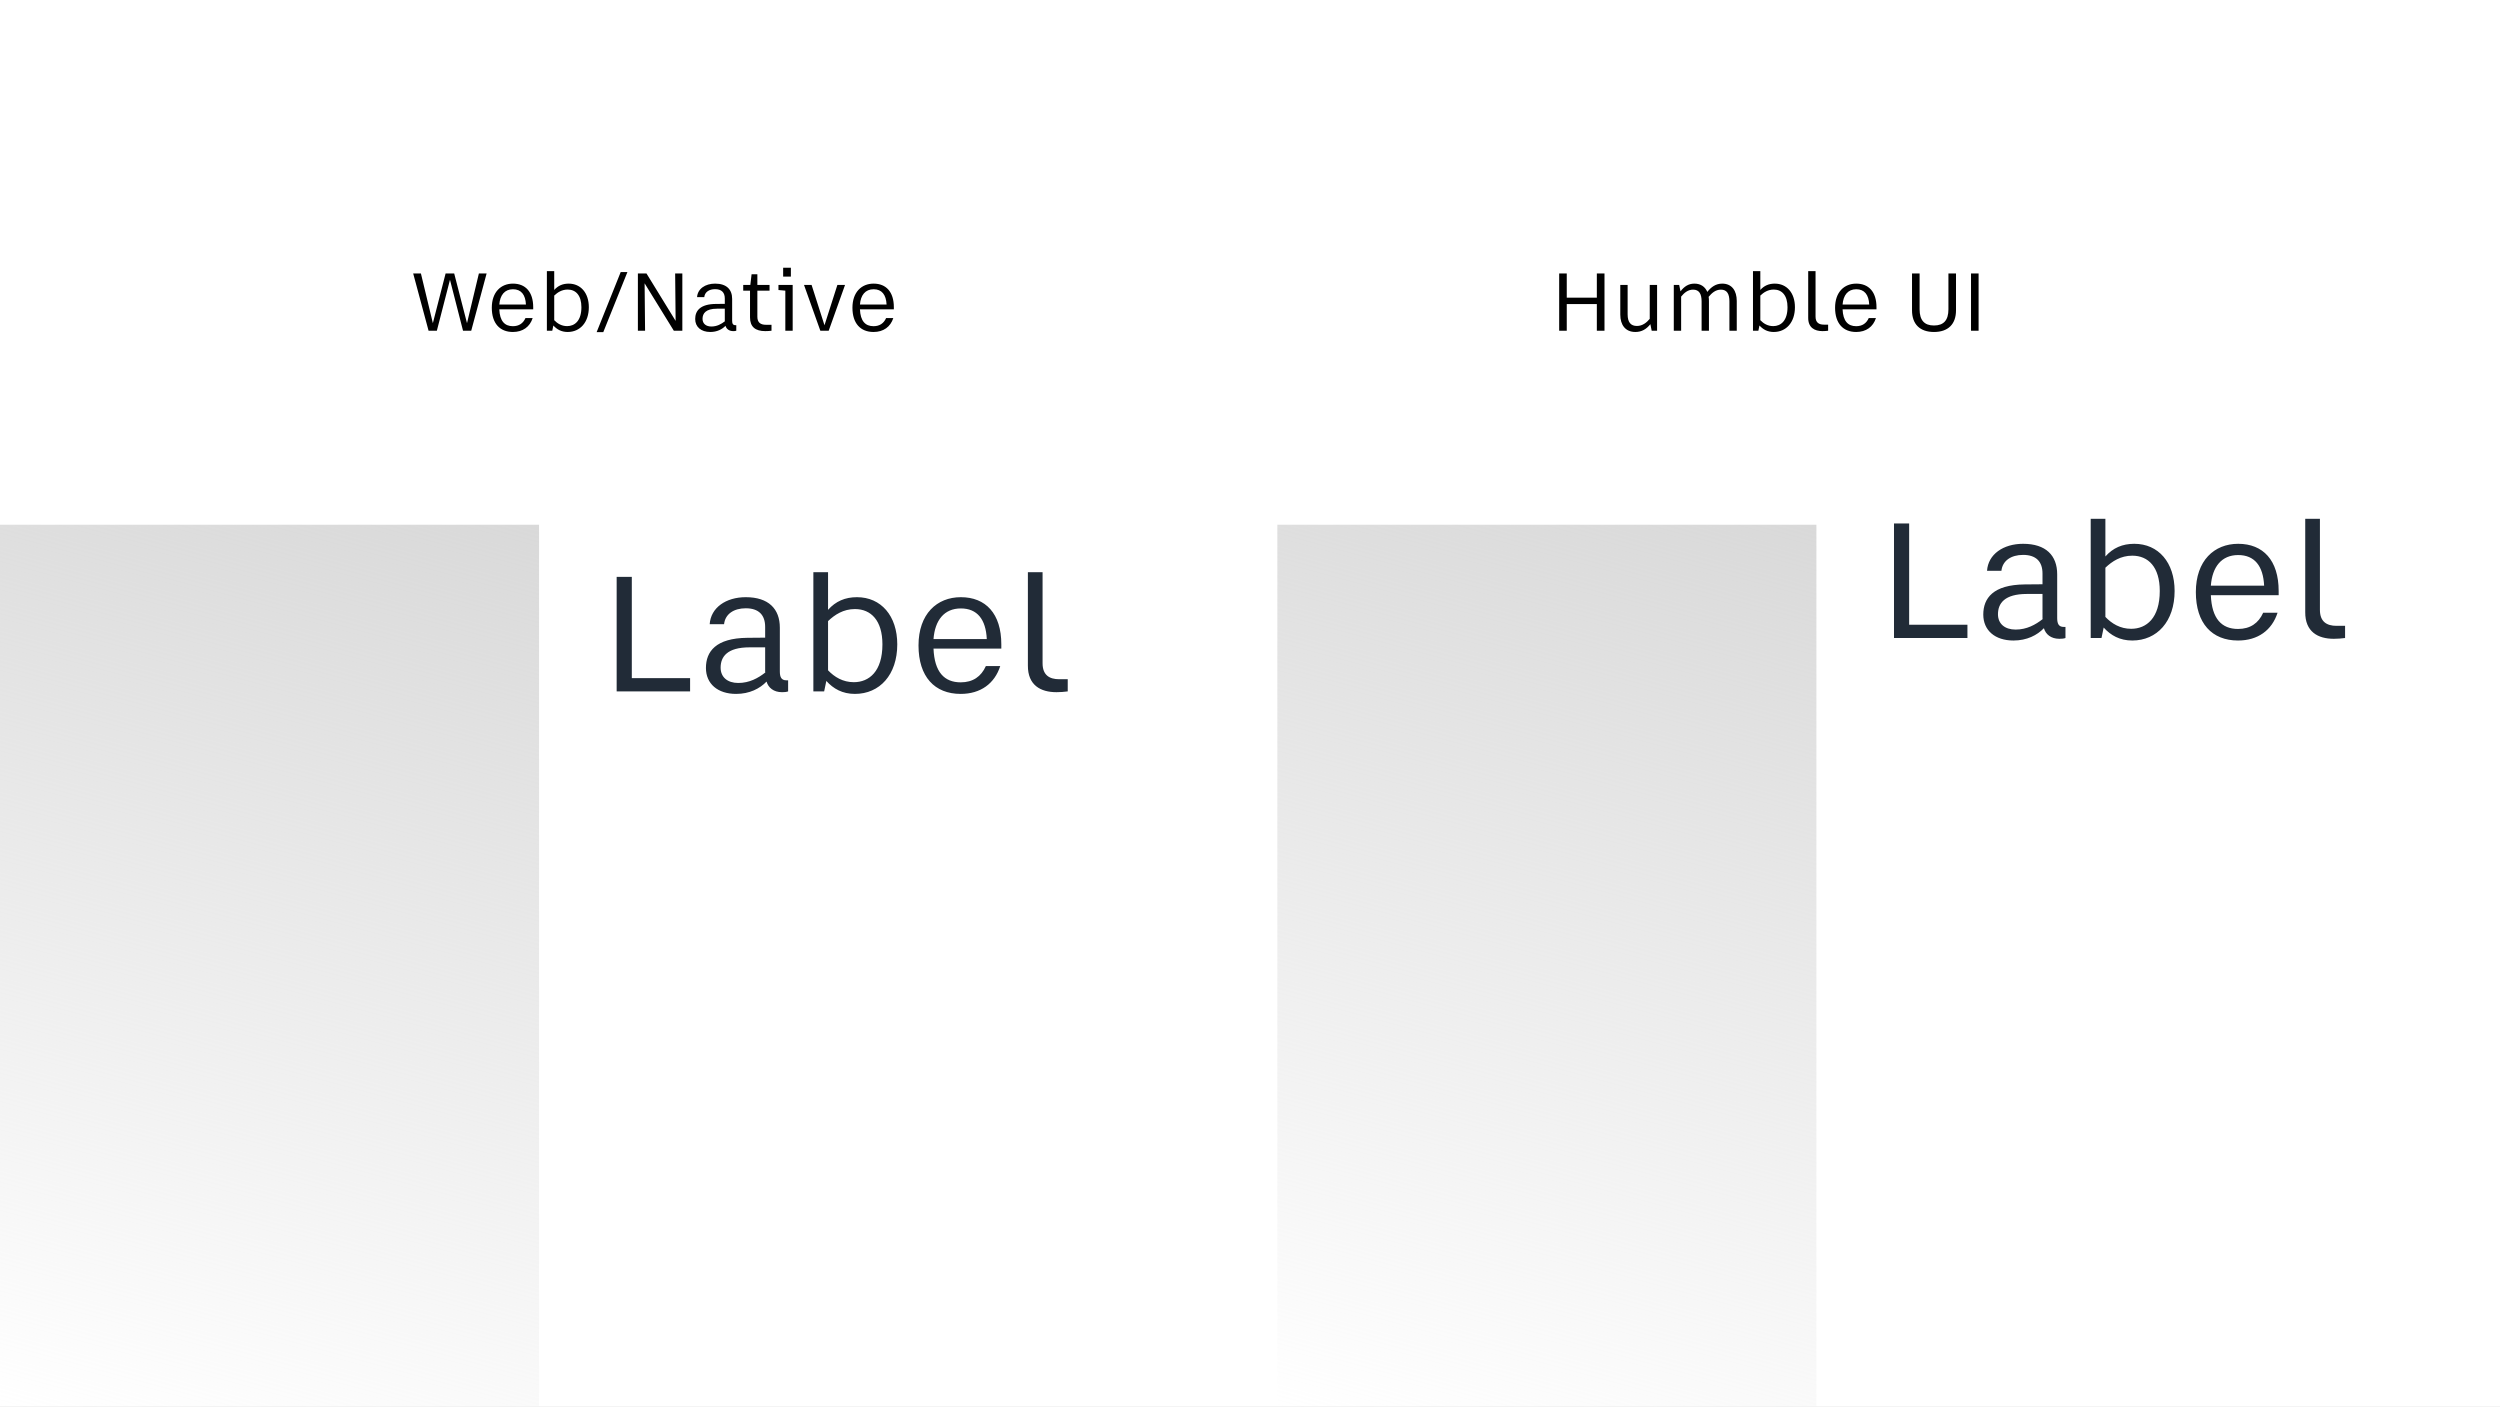
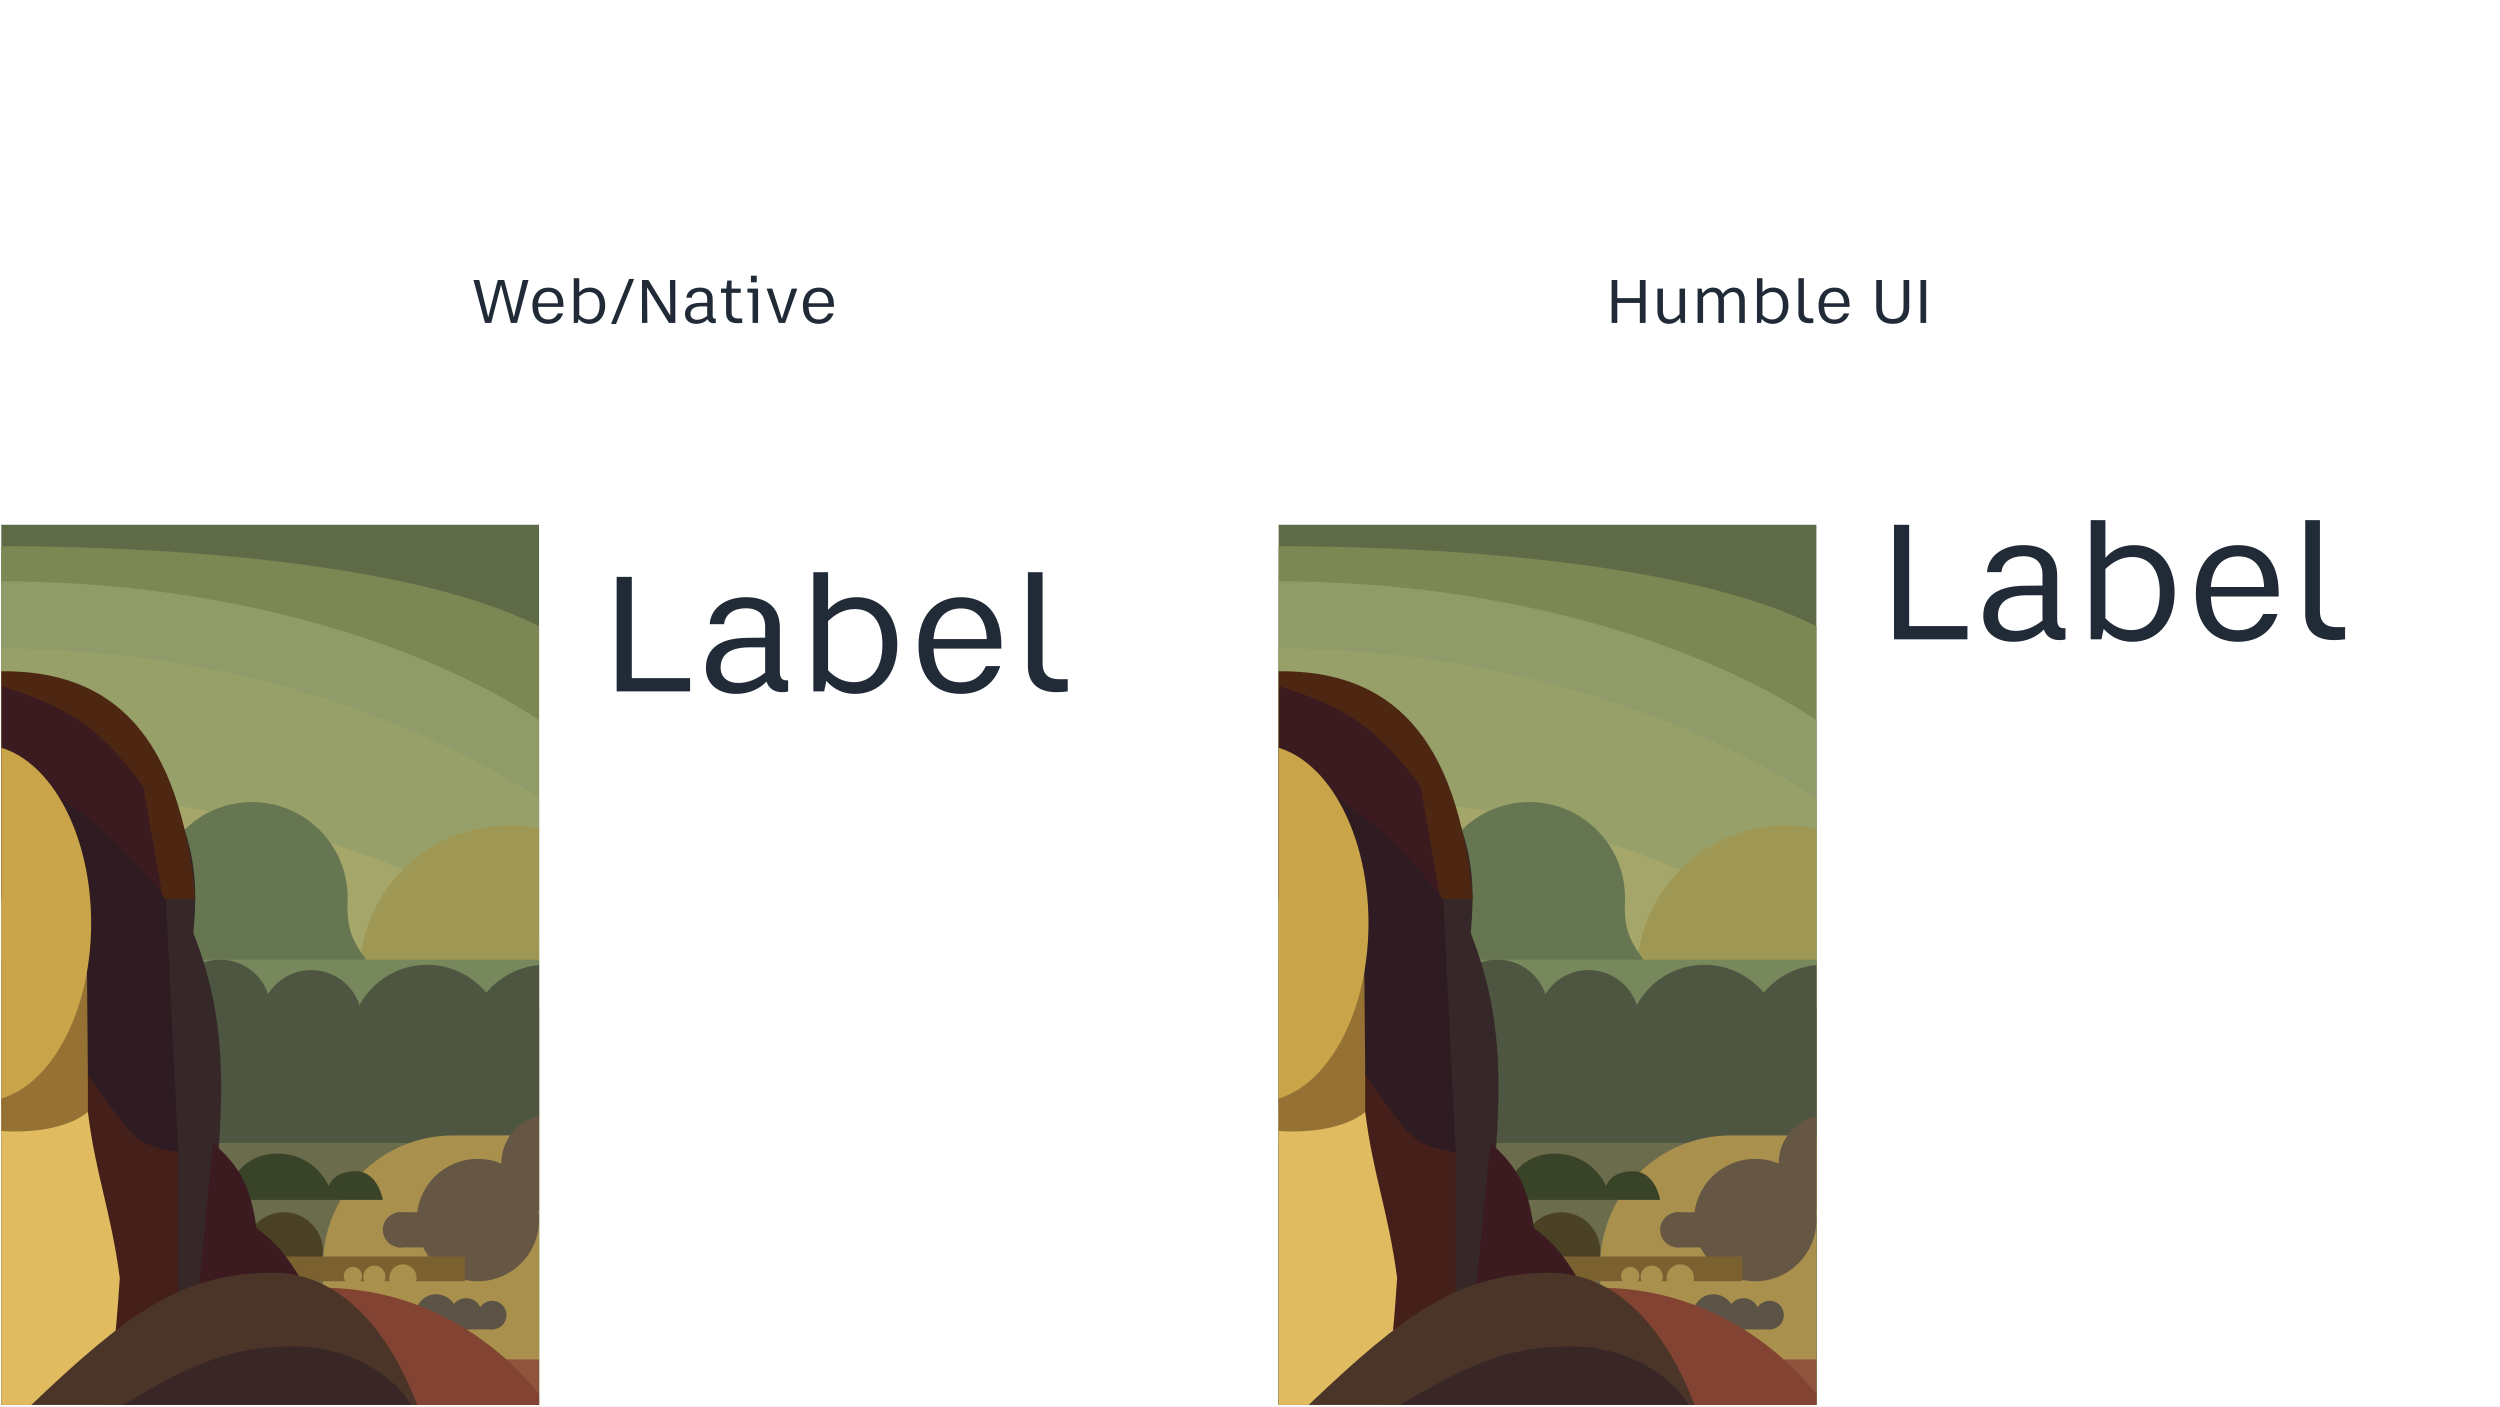
<svg xmlns="http://www.w3.org/2000/svg" width="1920" height="1080" viewBox="0 0 1920 1080" fill="none">
  <rect width="1920" height="1080" fill="white" />
  <path d="M529.993 531V520.8H485.233V443.04H473.593V531H529.993ZM603.958 522.48C600.118 522.48 598.918 520.08 598.918 515.64V482.04C598.918 467.64 590.278 458.64 572.758 458.64C557.518 458.64 545.878 466.68 545.038 479.4H556.078C556.918 471.6 563.518 467.16 572.758 467.16C582.718 467.16 587.638 472.32 587.638 481.44V489.72L573.958 489.84C549.718 490.08 542.158 500.4 542.158 513C542.158 525.12 551.158 532.92 565.318 532.92C575.638 532.92 583.558 528.84 588.718 523.44C590.038 528.12 594.118 531.6 600.598 531.6C602.278 531.6 603.958 531.48 605.278 531V522.48H603.958ZM553.438 512.76C553.438 504.36 558.478 497.16 575.638 497.16H587.638V515.88L587.758 516.48C582.238 520.8 575.518 524.52 566.998 524.52C558.718 524.52 553.438 520.08 553.438 512.76ZM658.144 458.64C649.024 458.64 641.824 461.76 635.944 468.36V439.44H624.664V531H632.944L634.624 522.96C640.024 528.96 646.984 532.92 656.584 532.92C675.544 532.92 689.104 518.28 689.104 494.88C689.104 472.92 676.624 458.64 658.144 458.64ZM655.744 523.92C647.344 523.92 640.864 519.96 635.944 514.8V477C641.104 472.08 647.704 467.76 656.584 467.76C668.944 467.76 677.704 476.52 677.704 494.88C677.704 515.64 667.504 523.92 655.744 523.92ZM769.014 494.88C769.014 471.24 757.014 458.64 737.934 458.64C719.574 458.64 705.414 471.48 705.414 495.72C705.414 519.72 717.774 532.92 737.814 532.92C753.054 532.92 763.854 525 768.174 511.56H757.134C753.534 519.6 747.174 524.04 737.814 524.04C725.214 524.04 717.654 516.12 716.934 498.12H769.014V494.88ZM716.934 490.8C718.014 476.4 725.094 467.28 737.934 467.28C750.534 467.28 757.134 475.68 757.854 490.8H716.934ZM813.416 521.64C805.856 521.64 800.696 518.4 800.696 509.4V439.44H789.416V511.08C789.296 526.2 799.136 531.6 811.376 531.6C814.616 531.6 816.896 531.36 820.016 531V521.64H813.416Z" fill="#212B37" />
-   <path d="M1510.99 490V479.8H1466.23V402.04H1454.59V490H1510.99ZM1584.96 481.48C1581.12 481.48 1579.92 479.08 1579.92 474.64V441.04C1579.92 426.64 1571.28 417.64 1553.76 417.64C1538.52 417.64 1526.88 425.68 1526.04 438.4H1537.08C1537.92 430.6 1544.52 426.16 1553.76 426.16C1563.72 426.16 1568.64 431.32 1568.64 440.44V448.72L1554.96 448.84C1530.72 449.08 1523.16 459.4 1523.16 472C1523.16 484.12 1532.16 491.92 1546.32 491.92C1556.64 491.92 1564.56 487.84 1569.72 482.44C1571.04 487.12 1575.12 490.6 1581.6 490.6C1583.28 490.6 1584.96 490.48 1586.28 490V481.48H1584.96ZM1534.44 471.76C1534.44 463.36 1539.48 456.16 1556.64 456.16H1568.64V474.88L1568.76 475.48C1563.24 479.8 1556.52 483.52 1548 483.52C1539.72 483.52 1534.44 479.08 1534.44 471.76ZM1639.14 417.64C1630.02 417.64 1622.82 420.76 1616.94 427.36V398.44H1605.66V490H1613.94L1615.62 481.96C1621.02 487.96 1627.98 491.92 1637.58 491.92C1656.54 491.92 1670.1 477.28 1670.1 453.88C1670.1 431.92 1657.62 417.64 1639.14 417.64ZM1636.74 482.92C1628.34 482.92 1621.86 478.96 1616.94 473.8V436C1622.1 431.08 1628.7 426.76 1637.58 426.76C1649.94 426.76 1658.7 435.52 1658.7 453.88C1658.7 474.64 1648.5 482.92 1636.74 482.92ZM1750.01 453.88C1750.01 430.24 1738.01 417.64 1718.93 417.64C1700.57 417.64 1686.41 430.48 1686.41 454.72C1686.41 478.72 1698.77 491.92 1718.81 491.92C1734.05 491.92 1744.85 484 1749.17 470.56H1738.13C1734.53 478.6 1728.17 483.04 1718.81 483.04C1706.21 483.04 1698.65 475.12 1697.93 457.12H1750.01V453.88ZM1697.93 449.8C1699.01 435.4 1706.09 426.28 1718.93 426.28C1731.53 426.28 1738.13 434.68 1738.85 449.8H1697.93ZM1794.42 480.64C1786.86 480.64 1781.7 477.4 1781.7 468.4V398.44H1770.42V470.08C1770.3 485.2 1780.14 490.6 1792.38 490.6C1795.62 490.6 1797.9 490.36 1801.02 490V480.64H1794.42Z" fill="#212B37" />
-   <path d="M335.503 254L345.583 214.88L355.603 254H361.903L373.723 210.02H367.783L358.663 248.18L348.823 210.02H342.223L332.443 248.18L323.263 210.02H317.323L329.143 254H335.503ZM409.503 235.94C409.503 224.12 403.503 217.82 393.963 217.82C384.783 217.82 377.703 224.24 377.703 236.36C377.703 248.36 383.883 254.96 393.903 254.96C401.523 254.96 406.923 251 409.083 244.28H403.563C401.763 248.3 398.583 250.52 393.903 250.52C387.603 250.52 383.823 246.56 383.463 237.56H409.503V235.94ZM383.463 233.9C384.003 226.7 387.543 222.14 393.963 222.14C400.263 222.14 403.563 226.34 403.923 233.9H383.463ZM436.744 217.82C432.184 217.82 428.584 219.38 425.644 222.68V208.22H420.004V254H424.144L424.984 249.98C427.684 252.98 431.164 254.96 435.964 254.96C445.444 254.96 452.224 247.64 452.224 235.94C452.224 224.96 445.984 217.82 436.744 217.82ZM435.544 250.46C431.344 250.46 428.104 248.48 425.644 245.9V227C428.224 224.54 431.524 222.38 435.964 222.38C442.144 222.38 446.524 226.76 446.524 235.94C446.524 246.32 441.424 250.46 435.544 250.46ZM481.859 208.94H476.699L458.219 255.08H463.319L481.859 208.94ZM495.418 254L495.058 217.58L517.498 254H524.038V210.02H518.518L518.878 246.44L496.498 210.02H489.898V254H495.418ZM564.807 249.74C562.887 249.74 562.287 248.54 562.287 246.32V229.52C562.287 222.32 557.967 217.82 549.207 217.82C541.587 217.82 535.767 221.84 535.347 228.2H540.867C541.287 224.3 544.587 222.08 549.207 222.08C554.187 222.08 556.647 224.66 556.647 229.22V233.36L549.807 233.42C537.687 233.54 533.907 238.7 533.907 245C533.907 251.06 538.407 254.96 545.487 254.96C550.647 254.96 554.607 252.92 557.187 250.22C557.847 252.56 559.887 254.3 563.127 254.3C563.967 254.3 564.807 254.24 565.467 254V249.74H564.807ZM539.547 244.88C539.547 240.68 542.067 237.08 550.647 237.08H556.647V246.44L556.707 246.74C553.947 248.9 550.587 250.76 546.327 250.76C542.187 250.76 539.547 248.54 539.547 244.88ZM588.316 249.44C583.936 249.44 581.656 247.58 581.656 243.26V223.22H591.016V218.84H581.656V210.62H577.216L576.256 218.84H570.796V223.22H576.016V243.74C576.016 251.06 580.156 254.3 587.716 254.3C589.336 254.3 591.136 254.18 592.516 254V249.44H588.316ZM601.456 205.64V212.42H607.396V205.64H601.456ZM608.776 218.84H597.856V222.74L603.136 223.22V254H608.776V218.84ZM636.445 254L648.985 218.84H643.105L633.205 249.8L623.305 218.84H617.485L630.025 254H636.445ZM686.476 235.94C686.476 224.12 680.476 217.82 670.936 217.82C661.756 217.82 654.676 224.24 654.676 236.36C654.676 248.36 660.856 254.96 670.876 254.96C678.496 254.96 683.896 251 686.056 244.28H680.536C678.736 248.3 675.556 250.52 670.876 250.52C664.576 250.52 660.796 246.56 660.436 237.56H686.476V235.94ZM660.436 233.9C660.976 226.7 664.516 222.14 670.936 222.14C677.236 222.14 680.536 226.34 680.896 233.9H660.436Z" fill="black" />
-   <path d="M1203.27 254V233.54H1226.37V254H1232.25V210.02H1226.37V228.62H1203.27V210.02H1197.45V254H1203.27ZM1267 244.88C1264.6 247.76 1261.42 250.34 1257.16 250.34C1252.48 250.34 1250.02 247.58 1250.02 241.4V218.84H1244.38V241.64C1244.38 249.5 1248.28 254.96 1255.96 254.96C1260.88 254.96 1264.48 252.74 1267.48 248.96L1268.5 254H1272.64V218.84H1267V244.88ZM1322.67 217.82C1317.69 217.82 1314.15 220.46 1311.21 224.18C1309.53 220.28 1306.23 217.82 1301.31 217.82C1296.75 217.82 1293.45 220.04 1290.63 223.76L1289.61 218.84H1285.47V254H1291.11V227.78C1293.45 224.9 1296.33 222.44 1300.29 222.44C1304.97 222.44 1306.83 225.74 1306.83 231.5V254H1312.47V231.14C1312.47 230 1312.41 228.98 1312.23 227.96C1314.63 225.08 1317.51 222.44 1321.65 222.44C1326.39 222.44 1328.19 225.8 1328.19 231.5V254H1333.83V231.14C1333.83 223.4 1330.17 217.82 1322.67 217.82ZM1363.03 217.82C1358.47 217.82 1354.87 219.38 1351.93 222.68V208.22H1346.29V254H1350.43L1351.27 249.98C1353.97 252.98 1357.45 254.96 1362.25 254.96C1371.73 254.96 1378.51 247.64 1378.51 235.94C1378.51 224.96 1372.27 217.82 1363.03 217.82ZM1361.83 250.46C1357.63 250.46 1354.39 248.48 1351.93 245.9V227C1354.51 224.54 1357.81 222.38 1362.25 222.38C1368.43 222.38 1372.81 226.76 1372.81 235.94C1372.81 246.32 1367.71 250.46 1361.83 250.46ZM1400.7 249.32C1396.92 249.32 1394.34 247.7 1394.34 243.2V208.22H1388.7V244.04C1388.64 251.6 1393.56 254.3 1399.68 254.3C1401.3 254.3 1402.44 254.18 1404 254V249.32H1400.7ZM1441.14 235.94C1441.14 224.12 1435.14 217.82 1425.6 217.82C1416.42 217.82 1409.34 224.24 1409.34 236.36C1409.34 248.36 1415.52 254.96 1425.54 254.96C1433.16 254.96 1438.56 251 1440.72 244.28H1435.2C1433.4 248.3 1430.22 250.52 1425.54 250.52C1419.24 250.52 1415.46 246.56 1415.1 237.56H1441.14V235.94ZM1415.1 233.9C1415.64 226.7 1419.18 222.14 1425.6 222.14C1431.9 222.14 1435.2 226.34 1435.56 233.9H1415.1ZM1485.29 254.96C1496.09 254.96 1502.21 249.02 1502.21 238.34V210.02H1496.39V237.56C1496.39 246.02 1492.67 249.98 1485.29 249.98C1477.97 249.98 1474.25 246.02 1474.25 237.56V210.02H1468.43V238.34C1468.43 249.02 1474.55 254.96 1485.29 254.96ZM1519.56 254V210.02H1513.74V254H1519.56Z" fill="black" />
-   <rect x="981" y="403" width="414" height="677" fill="url(#paint0_linear_32_605)" />
-   <rect y="403" width="414" height="677" fill="url(#paint1_linear_32_605)" />
+   <path d="M1510.99 491V480.8H1466.23V403.04H1454.59V491H1510.99ZM1584.96 482.48C1581.12 482.48 1579.92 480.08 1579.92 475.64V442.04C1579.92 427.64 1571.28 418.64 1553.76 418.64C1538.52 418.64 1526.88 426.68 1526.04 439.4H1537.08C1537.92 431.6 1544.52 427.16 1553.76 427.16C1563.72 427.16 1568.64 432.32 1568.64 441.44V449.72L1554.96 449.84C1530.72 450.08 1523.16 460.4 1523.16 473C1523.16 485.12 1532.16 492.92 1546.32 492.92C1556.64 492.92 1564.56 488.84 1569.72 483.44C1571.04 488.12 1575.12 491.6 1581.6 491.6C1583.28 491.6 1584.96 491.48 1586.28 491V482.48H1584.96ZM1534.44 472.76C1534.44 464.36 1539.48 457.16 1556.64 457.16H1568.64V475.88L1568.76 476.48C1563.24 480.8 1556.52 484.52 1548 484.52C1539.72 484.52 1534.44 480.08 1534.44 472.76ZM1639.14 418.64C1630.02 418.64 1622.82 421.76 1616.94 428.36V399.44H1605.66V491H1613.94L1615.62 482.96C1621.02 488.96 1627.98 492.92 1637.58 492.92C1656.54 492.92 1670.1 478.28 1670.1 454.88C1670.1 432.92 1657.62 418.64 1639.14 418.64ZM1636.74 483.92C1628.34 483.92 1621.86 479.96 1616.94 474.8V437C1622.1 432.08 1628.7 427.76 1637.58 427.76C1649.94 427.76 1658.7 436.52 1658.7 454.88C1658.7 475.64 1648.5 483.92 1636.74 483.92ZM1750.01 454.88C1750.01 431.24 1738.01 418.64 1718.93 418.64C1700.57 418.64 1686.41 431.48 1686.41 455.72C1686.41 479.72 1698.77 492.92 1718.81 492.92C1734.05 492.92 1744.85 485 1749.17 471.56H1738.13C1734.53 479.6 1728.17 484.04 1718.81 484.04C1706.21 484.04 1698.65 476.12 1697.93 458.12H1750.01V454.88ZM1697.93 450.8C1699.01 436.4 1706.09 427.28 1718.93 427.28C1731.53 427.28 1738.13 435.68 1738.85 450.8H1697.93ZM1794.42 481.64C1786.86 481.64 1781.7 478.4 1781.7 469.4V399.44H1770.42V471.08C1770.3 486.2 1780.14 491.6 1792.38 491.6C1795.62 491.6 1797.9 491.36 1801.02 491V481.64H1794.42Z" fill="#212B37" />
+   <path d="M377.253 248L384.813 218.66L392.328 248H397.053L405.918 215.015H401.463L394.623 243.635L387.243 215.015H382.293L374.958 243.635L368.073 215.015H363.618L372.483 248H377.253ZM432.752 234.455C432.752 225.59 428.252 220.865 421.097 220.865C414.212 220.865 408.902 225.68 408.902 234.77C408.902 243.77 413.537 248.72 421.052 248.72C426.767 248.72 430.817 245.75 432.437 240.71H428.297C426.947 243.725 424.562 245.39 421.052 245.39C416.327 245.39 413.492 242.42 413.222 235.67H432.752V234.455ZM413.222 232.925C413.627 227.525 416.282 224.105 421.097 224.105C425.822 224.105 428.297 227.255 428.567 232.925H413.222ZM453.183 220.865C449.763 220.865 447.063 222.035 444.858 224.51V213.665H440.628V248H443.733L444.363 244.985C446.388 247.235 448.998 248.72 452.598 248.72C459.708 248.72 464.793 243.23 464.793 234.455C464.793 226.22 460.113 220.865 453.183 220.865ZM452.283 245.345C449.133 245.345 446.703 243.86 444.858 241.925V227.75C446.793 225.905 449.268 224.285 452.598 224.285C457.233 224.285 460.518 227.57 460.518 234.455C460.518 242.24 456.693 245.345 452.283 245.345ZM487.019 214.205H483.149L469.289 248.81H473.114L487.019 214.205ZM497.188 248L496.918 220.685L513.748 248H518.653V215.015H514.513L514.783 242.33L497.998 215.015H493.048V248H497.188ZM549.23 244.805C547.79 244.805 547.34 243.905 547.34 242.24V229.64C547.34 224.24 544.1 220.865 537.53 220.865C531.815 220.865 527.45 223.88 527.135 228.65H531.275C531.59 225.725 534.065 224.06 537.53 224.06C541.265 224.06 543.11 225.995 543.11 229.415V232.52L537.98 232.565C528.89 232.655 526.055 236.525 526.055 241.25C526.055 245.795 529.43 248.72 534.74 248.72C538.61 248.72 541.58 247.19 543.515 245.165C544.01 246.92 545.54 248.225 547.97 248.225C548.6 248.225 549.23 248.18 549.725 248V244.805H549.23ZM530.285 241.16C530.285 238.01 532.175 235.31 538.61 235.31H543.11V242.33L543.155 242.555C541.085 244.175 538.565 245.57 535.37 245.57C532.265 245.57 530.285 243.905 530.285 241.16ZM566.862 244.58C563.577 244.58 561.867 243.185 561.867 239.945V224.915H568.887V221.63H561.867V215.465H558.537L557.817 221.63H553.722V224.915H557.637V240.305C557.637 245.795 560.742 248.225 566.412 248.225C567.627 248.225 568.977 248.135 570.012 248V244.58H566.862ZM576.717 211.73V216.815H581.172V211.73H576.717ZM582.207 221.63H574.017V224.555L577.977 224.915V248H582.207V221.63ZM602.959 248L612.364 221.63H607.954L600.529 244.85L593.104 221.63H588.739L598.144 248H602.959ZM640.482 234.455C640.482 225.59 635.982 220.865 628.827 220.865C621.942 220.865 616.632 225.68 616.632 234.77C616.632 243.77 621.267 248.72 628.782 248.72C634.497 248.72 638.547 245.75 640.167 240.71H636.027C634.677 243.725 632.292 245.39 628.782 245.39C624.057 245.39 621.222 242.42 620.952 235.67H640.482V234.455ZM620.952 232.925C621.357 227.525 624.012 224.105 628.827 224.105C633.552 224.105 636.027 227.255 636.297 232.925H620.952Z" fill="#212B37" />
+   <path d="M1242.08 248V232.655H1259.4V248H1263.81V215.015H1259.4V228.965H1242.08V215.015H1237.71V248H1242.08ZM1289.88 241.16C1288.08 243.32 1285.69 245.255 1282.5 245.255C1278.99 245.255 1277.14 243.185 1277.14 238.55V221.63H1272.91V238.73C1272.91 244.625 1275.84 248.72 1281.6 248.72C1285.29 248.72 1287.99 247.055 1290.24 244.22L1291 248H1294.11V221.63H1289.88V241.16ZM1331.63 220.865C1327.89 220.865 1325.24 222.845 1323.03 225.635C1321.77 222.71 1319.3 220.865 1315.61 220.865C1312.19 220.865 1309.71 222.53 1307.6 225.32L1306.83 221.63H1303.73V248H1307.96V228.335C1309.71 226.175 1311.87 224.33 1314.84 224.33C1318.35 224.33 1319.75 226.805 1319.75 231.125V248H1323.98V230.855C1323.98 230 1323.93 229.235 1323.8 228.47C1325.6 226.31 1327.76 224.33 1330.86 224.33C1334.42 224.33 1335.77 226.85 1335.77 231.125V248H1340V230.855C1340 225.05 1337.25 220.865 1331.63 220.865ZM1361.9 220.865C1358.48 220.865 1355.78 222.035 1353.57 224.51V213.665H1349.34V248H1352.45L1353.08 244.985C1355.1 247.235 1357.71 248.72 1361.31 248.72C1368.42 248.72 1373.51 243.23 1373.51 234.455C1373.51 226.22 1368.83 220.865 1361.9 220.865ZM1361 245.345C1357.85 245.345 1355.42 243.86 1353.57 241.925V227.75C1355.51 225.905 1357.98 224.285 1361.31 224.285C1365.95 224.285 1369.23 227.57 1369.23 234.455C1369.23 242.24 1365.41 245.345 1361 245.345ZM1390.15 244.49C1387.32 244.49 1385.38 243.275 1385.38 239.9V213.665H1381.15V240.53C1381.11 246.2 1384.8 248.225 1389.39 248.225C1390.6 248.225 1391.46 248.135 1392.63 248V244.49H1390.15ZM1420.48 234.455C1420.48 225.59 1415.98 220.865 1408.82 220.865C1401.94 220.865 1396.63 225.68 1396.63 234.77C1396.63 243.77 1401.26 248.72 1408.78 248.72C1414.49 248.72 1418.54 245.75 1420.16 240.71H1416.02C1414.67 243.725 1412.29 245.39 1408.78 245.39C1404.05 245.39 1401.22 242.42 1400.95 235.67H1420.48V234.455ZM1400.95 232.925C1401.35 227.525 1404.01 224.105 1408.82 224.105C1413.55 224.105 1416.02 227.255 1416.29 232.925H1400.95ZM1453.59 248.72C1461.69 248.72 1466.28 244.265 1466.28 236.255V215.015H1461.92V235.67C1461.92 242.015 1459.13 244.985 1453.59 244.985C1448.1 244.985 1445.31 242.015 1445.31 235.67V215.015H1440.95V236.255C1440.95 244.265 1445.54 248.72 1453.59 248.72ZM1479.29 248V215.015H1474.93V248H1479.29Z" fill="#212B37" />
+   <g clip-path="url(#clip0_32_605)">
+     <rect width="413" height="676" transform="translate(1 403)" fill="white" />
+     <rect x="1" y="403" width="413" height="676" fill="#5F6B47" />
+     <path d="M1 419.5C145 419.5 324 435 414 481V1079H1V419.5Z" fill="#7B8853" />
+     <path d="M1 446.5C179.5 446.5 328.863 496.573 414 553V1079H1V446.5Z" fill="#8F9B69" />
+     <path d="M1 498C179.5 498 328.863 556.573 414 613V1079H1V498Z" fill="#97A069" />
+     <path d="M1 607.5C179.5 607.5 328.863 666.073 414 722.5V1079H1V607.5Z" fill="#A5A66A" />
+     <circle cx="391" cy="749" r="115" fill="#9F9854" />
+     <path d="M120 689.5C120 648.907 152.907 616 193.5 616C234.093 616 267 648.907 267 689.5C266.015 710.731 269.252 720.774 280.5 736C280.5 776.593 234.093 805 193.5 805C152.907 805 120 772.093 120 731.5V689.5Z" fill="#667651" />
+     <rect x="1" y="737" width="413" height="342" fill="#77885C" />
+     <circle cx="169" cy="776" r="39" fill="#4E5641" />
+     <circle cx="239" cy="784" r="39" fill="#4E5641" />
+     <circle cx="328" cy="800" r="59" fill="#4E5641" />
+     <circle cx="419" cy="800" r="59" fill="#4E5641" />
+     <rect x="125" y="775" width="289" height="103" fill="#4E5641" />
+     <rect x="1" y="878" width="413" height="201" fill="#6B6C4C" />
+     <path d="M248 972C248 916.772 292.772 872 348 872H414V1046H248V972Z" fill="#A9904D" />
+     <rect x="313" y="1044" width="101" height="35" fill="#90543C" />
+     <circle cx="218" cy="961" r="30" fill="#4B4225" />
+     <circle cx="335" cy="1010" r="16" fill="#5B5346" />
+     <circle cx="358" cy="1009" r="12" fill="#5B5346" />
+     <circle cx="378" cy="1010" r="11" fill="#5B5346" />
+     <rect x="328" y="1004" width="50" height="17" fill="#5B5346" />
+     <ellipse cx="247.5" cy="1223.5" rx="219.5" ry="234.5" fill="#824332" />
+     <path d="M294 921.5H173C173 921.5 178.5 886 213 886C242.5 886 252.5 911 252.5 911C252.5 911 255.5 899.5 273 899.5C290.5 899.5 294 921.5 294 921.5Z" fill="#394328" />
+     <path d="M141 635C130 621.5 124.985 612.248 110 604C130.055 710.827 140.115 773.894 110 1014.5L157.5 988.5C171.5 860 179.458 795.262 148.5 716.5C152 680 149 658.5 141 635Z" fill="#362828" />
+     <circle cx="367" cy="937" r="47" fill="#665744" />
+     <circle cx="422.5" cy="893.5" r="37.5" fill="#665744" />
+     <circle cx="307.5" cy="944.5" r="13.5" fill="#665744" />
+     <rect x="306" y="931" width="38" height="27" fill="#665744" />
+     <rect x="208" y="965" width="149" height="19" fill="#7B6130" />
+     <circle cx="271" cy="980" r="7" fill="#A9904D" />
+     <circle cx="287.5" cy="980.5" r="8.5" fill="#A9904D" />
+     <circle cx="309.5" cy="981.5" r="10.5" fill="#A9904D" />
+     <path d="M56 812L137 884V1022H56V812Z" fill="#45201A" />
+     <path d="M-17 848L67.5 854C73.5 902.5 85.039 929.216 92 981.5C88.713 1031.2 86.109 1048.2 81.5 1079H-17V848Z" fill="#E0BB60" />
+     <path d="M67.5 854C54 865 31.769 869 12 869C8.297 869 4.628 868.847 1 868.545V843.5L67.5 746.5V854Z" fill="#957133" />
+     <path d="M150 690.5C88 690.5 117.5 690.5 1 690.5C1 595.783 1 577 1 515.5C86.106 514.882 138.5 563.5 150 690.5Z" fill="#4D2712" />
+     <path d="M110 604C75.782 557.424 51.296 542.762 1.5 527V590L126.5 697.5L110 604Z" fill="#3B1B20" />
+     <path d="M127.5 691C86.904 640.336 67.642 626.231 34.5 606L66.5 712L67.5 825.5C102.404 873.761 102 879 137 885L127.5 691Z" fill="#2F1C22" />
+     <path d="M197 943C192.235 910.545 184.557 896.488 163.5 877.5L152 995.5L232 984C218.641 961.618 210.929 953.686 197 943Z" fill="#3B1B20" />
+     <ellipse cx="-14.5" cy="709" rx="84.5" ry="137" fill="#C9A449" />
+     <path d="M209.5 977.5C138.977 977.722 97.928 1008.82 24 1079H320.5C294.5 1012 255 977.357 209.5 977.5Z" fill="#4B3528" />
+     <path d="M226.634 1034C176.21 1034.1 146.859 1047.88 94 1079H316C297.41 1049.3 259.167 1033.94 226.634 1034Z" fill="#392727" />
+   </g>
+   <g clip-path="url(#clip1_32_605)">
+     <rect width="413" height="676" transform="translate(982 403)" fill="white" />
+     <rect x="982" y="403" width="413" height="676" fill="#5F6B47" />
+     <path d="M982 419.5C1126 419.5 1305 435 1395 481V1079H982V419.5Z" fill="#7B8853" />
+     <path d="M982 446.5C1160.5 446.5 1309.86 496.573 1395 553V1079H982V446.5Z" fill="#8F9B69" />
+     <path d="M982 498C1160.5 498 1309.86 556.573 1395 613V1079H982V498Z" fill="#97A069" />
+     <path d="M982 607.5C1160.5 607.5 1309.86 666.073 1395 722.5V1079H982V607.5Z" fill="#A5A66A" />
+     <circle cx="1372" cy="749" r="115" fill="#9F9854" />
+     <path d="M1101 689.5C1101 648.907 1133.91 616 1174.5 616C1215.09 616 1248 648.907 1248 689.5C1247.02 710.731 1250.25 720.774 1261.5 736C1261.5 776.593 1215.09 805 1174.5 805C1133.91 805 1101 772.093 1101 731.5V689.5Z" fill="#667651" />
+     <rect x="982" y="737" width="413" height="342" fill="#77885C" />
+     <circle cx="1150" cy="776" r="39" fill="#4E5641" />
+     <circle cx="1220" cy="784" r="39" fill="#4E5641" />
+     <circle cx="1309" cy="800" r="59" fill="#4E5641" />
+     <circle cx="1400" cy="800" r="59" fill="#4E5641" />
+     <rect x="1106" y="775" width="289" height="103" fill="#4E5641" />
+     <rect x="982" y="878" width="413" height="201" fill="#6B6C4C" />
+     <path d="M1229 972C1229 916.772 1273.77 872 1329 872H1395V1046H1229V972Z" fill="#A9904D" />
+     <rect x="1294" y="1044" width="101" height="35" fill="#90543C" />
+     <circle cx="1199" cy="961" r="30" fill="#4B4225" />
+     <circle cx="1316" cy="1010" r="16" fill="#5B5346" />
+     <circle cx="1339" cy="1009" r="12" fill="#5B5346" />
+     <circle cx="1359" cy="1010" r="11" fill="#5B5346" />
+     <rect x="1309" y="1004" width="50" height="17" fill="#5B5346" />
+     <ellipse cx="1228.5" cy="1223.5" rx="219.5" ry="234.5" fill="#824332" />
+     <path d="M1275 921.5H1154C1154 921.5 1159.5 886 1194 886C1223.5 886 1233.5 911 1233.5 911C1233.5 911 1236.5 899.5 1254 899.5C1271.5 899.5 1275 921.5 1275 921.5Z" fill="#394328" />
+     <path d="M1122 635C1111 621.5 1105.98 612.248 1091 604C1111.06 710.827 1121.12 773.894 1091 1014.5L1138.5 988.5C1152.5 860 1160.46 795.262 1129.5 716.5C1133 680 1130 658.5 1122 635Z" fill="#362828" />
+     <circle cx="1348" cy="937" r="47" fill="#665744" />
+     <circle cx="1403.5" cy="893.5" r="37.5" fill="#665744" />
+     <circle cx="1288.5" cy="944.5" r="13.5" fill="#665744" />
+     <rect x="1287" y="931" width="38" height="27" fill="#665744" />
+     <rect x="1189" y="965" width="149" height="19" fill="#7B6130" />
+     <circle cx="1252" cy="980" r="7" fill="#A9904D" />
+     <circle cx="1268.5" cy="980.5" r="8.5" fill="#A9904D" />
+     <circle cx="1290.5" cy="981.5" r="10.5" fill="#A9904D" />
+     <path d="M1037 812L1118 884V1022H1037V812Z" fill="#45201A" />
+     <path d="M964 848L1048.5 854C1054.5 902.5 1066.04 929.216 1073 981.5C1069.71 1031.2 1067.11 1048.2 1062.5 1079H964V848Z" fill="#E0BB60" />
+     <path d="M1048.5 854C1035 865 1012.77 869 993 869C989.297 869 985.628 868.847 982 868.545V843.5L1048.5 746.5V854Z" fill="#957133" />
+     <path d="M1131 690.5C1069 690.5 1098.5 690.5 982 690.5C982 595.783 982 577 982 515.5C1067.11 514.882 1119.5 563.5 1131 690.5Z" fill="#4D2712" />
+     <path d="M1091 604C1056.78 557.424 1032.3 542.762 982.5 527V590L1107.5 697.5L1091 604Z" fill="#3B1B20" />
+     <path d="M1108.5 691C1067.9 640.336 1048.64 626.231 1015.5 606L1047.5 712L1048.5 825.5C1083.4 873.761 1083 879 1118 885L1108.5 691Z" fill="#2F1C22" />
+     <path d="M1178 943C1173.23 910.545 1165.56 896.488 1144.5 877.5L1133 995.5L1213 984C1199.64 961.618 1191.93 953.686 1178 943Z" fill="#3B1B20" />
+     <ellipse cx="966.5" cy="709" rx="84.5" ry="137" fill="#C9A449" />
+     <path d="M1190.5 977.5C1119.98 977.722 1078.93 1008.82 1005 1079H1301.5C1275.5 1012 1236 977.357 1190.5 977.5Z" fill="#4B3528" />
+     <path d="M1207.63 1034C1157.21 1034.1 1127.86 1047.88 1075 1079H1297C1278.41 1049.3 1240.17 1033.94 1207.63 1034Z" fill="#392727" />
+   </g>
  <defs>
-     <linearGradient id="paint0_linear_32_605" x1="1395" y1="403" x2="1195.5" y2="1138.21" gradientUnits="userSpaceOnUse">
-       <stop stop-color="#D9D9D9" />
-       <stop offset="1" stop-color="#D9D9D9" stop-opacity="0" />
-     </linearGradient>
-     <linearGradient id="paint1_linear_32_605" x1="414" y1="403" x2="214.503" y2="1138.21" gradientUnits="userSpaceOnUse">
-       <stop stop-color="#D9D9D9" />
-       <stop offset="1" stop-color="#D9D9D9" stop-opacity="0" />
-     </linearGradient>
+     <clipPath id="clip0_32_605">
+       <rect width="413" height="676" fill="white" transform="translate(1 403)" />
+     </clipPath>
+     <clipPath id="clip1_32_605">
+       <rect width="413" height="676" fill="white" transform="translate(982 403)" />
+     </clipPath>
  </defs>
</svg>
